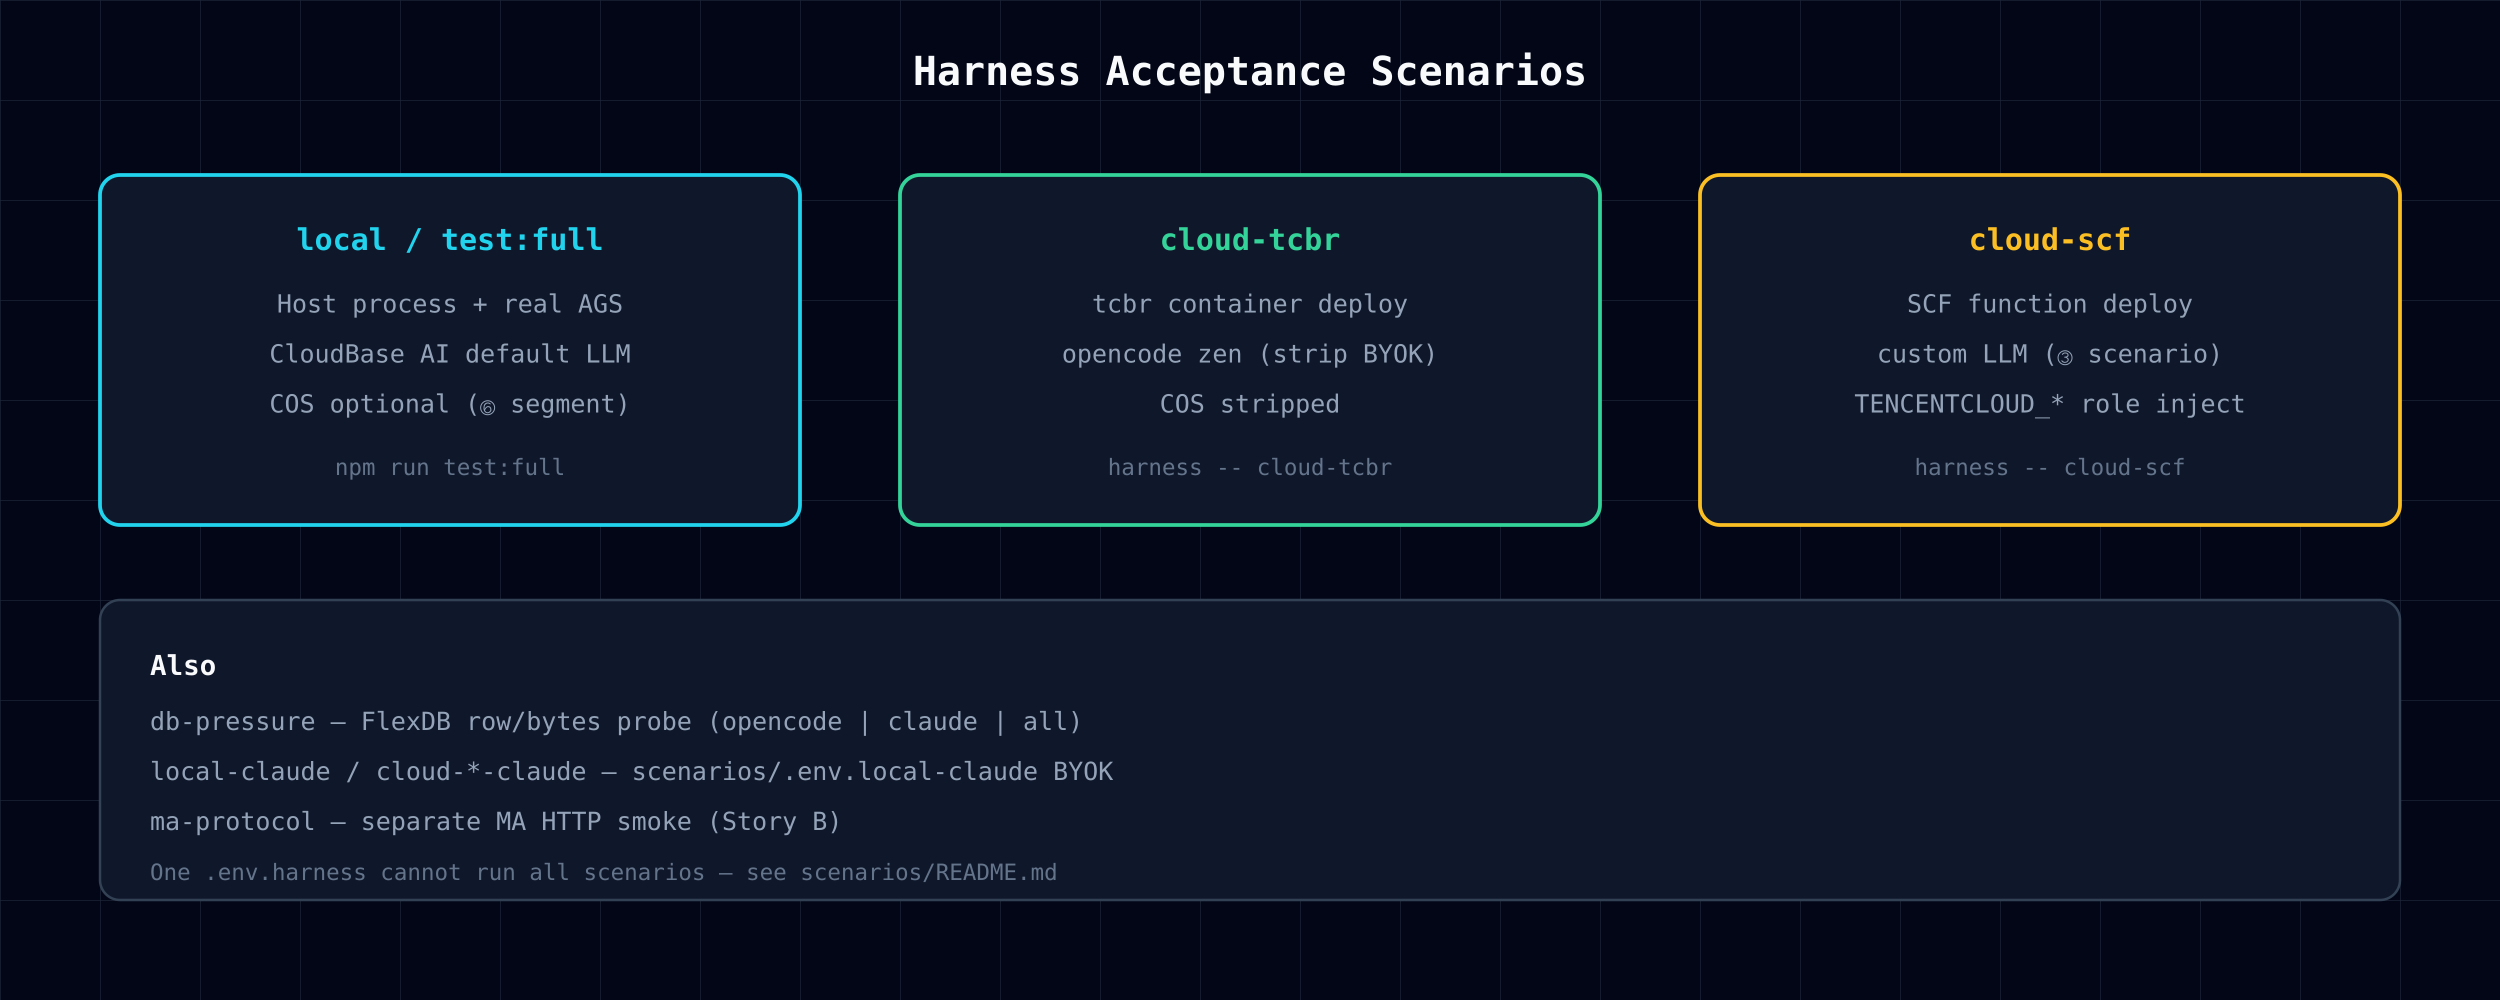
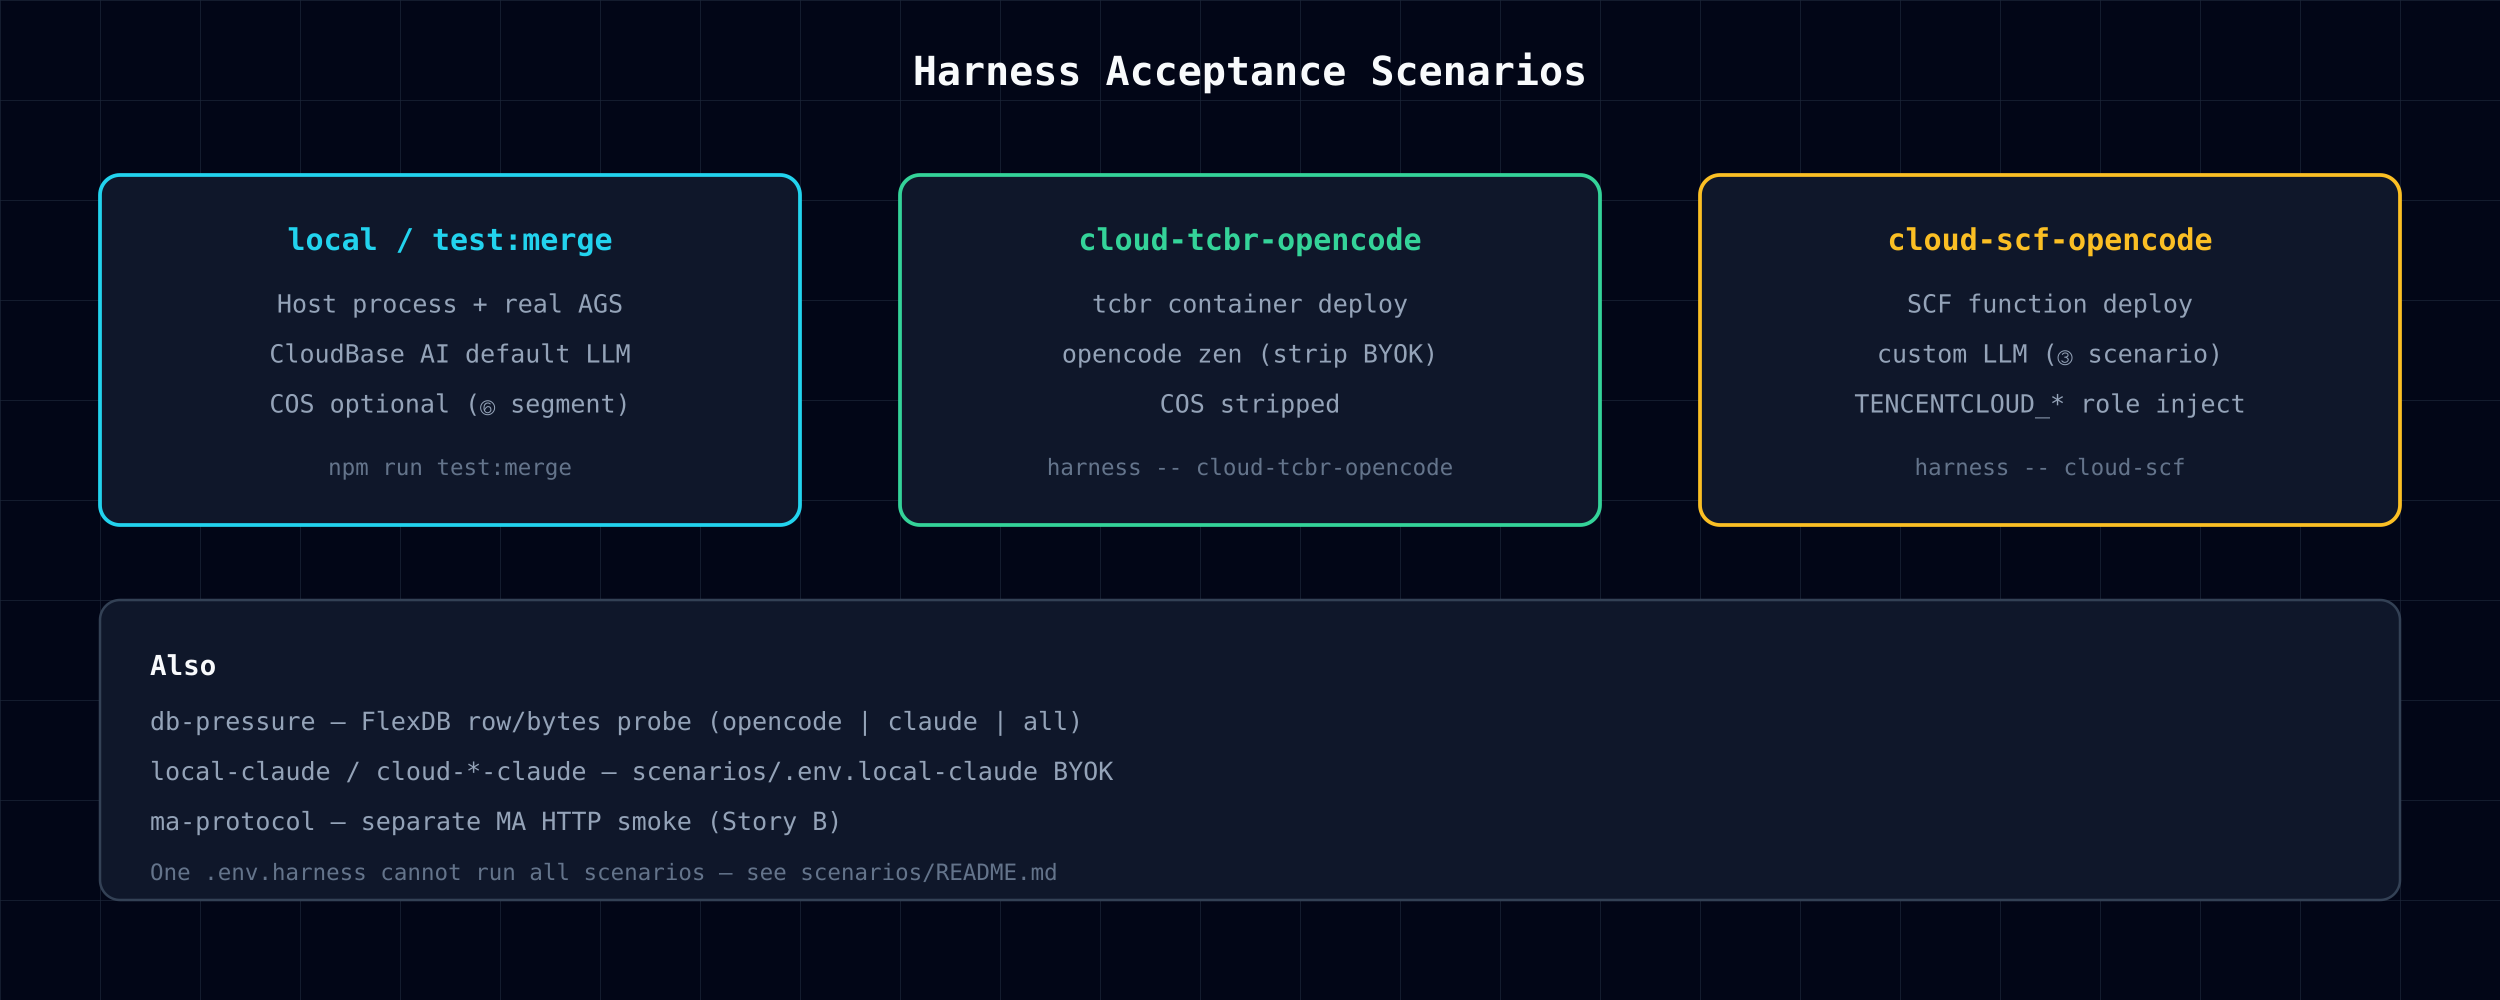
<svg xmlns="http://www.w3.org/2000/svg" viewBox="0 0 1000 400" width="1000" height="400">
  <defs>
    <pattern id="grid" width="40" height="40" patternUnits="userSpaceOnUse">
      <path d="M 40 0 L 0 0 0 40" fill="none" stroke="#1e293b" stroke-width="0.5" />
    </pattern>
  </defs>
  <rect width="1000" height="400" fill="#020617" />
  <rect width="1000" height="400" fill="url(#grid)" />
  <text x="500" y="34" fill="#f8fafc" font-family="JetBrains Mono, monospace" font-size="16" font-weight="700" text-anchor="middle">Harness Acceptance Scenarios</text>
  <rect x="40" y="70" width="280" height="140" rx="8" fill="#0f172a" stroke="#22d3ee" stroke-width="1.5" />
-   <text x="180" y="100" fill="#22d3ee" font-family="JetBrains Mono, monospace" font-size="12" font-weight="600" text-anchor="middle">local / test:full</text>
+   <text x="180" y="100" fill="#22d3ee" font-family="JetBrains Mono, monospace" font-size="12" font-weight="600" text-anchor="middle">local / test:merge</text>
  <text x="180" y="125" fill="#94a3b8" font-family="JetBrains Mono, monospace" font-size="10" text-anchor="middle">Host process + real AGS</text>
  <text x="180" y="145" fill="#94a3b8" font-family="JetBrains Mono, monospace" font-size="10" text-anchor="middle">CloudBase AI default LLM</text>
  <text x="180" y="165" fill="#94a3b8" font-family="JetBrains Mono, monospace" font-size="10" text-anchor="middle">COS optional (⑥ segment)</text>
-   <text x="180" y="190" fill="#64748b" font-family="JetBrains Mono, monospace" font-size="9" text-anchor="middle">npm run test:full</text>
+   <text x="180" y="190" fill="#64748b" font-family="JetBrains Mono, monospace" font-size="9" text-anchor="middle">npm run test:merge</text>
  <rect x="360" y="70" width="280" height="140" rx="8" fill="#0f172a" stroke="#34d399" stroke-width="1.5" />
-   <text x="500" y="100" fill="#34d399" font-family="JetBrains Mono, monospace" font-size="12" font-weight="600" text-anchor="middle">cloud-tcbr</text>
+   <text x="500" y="100" fill="#34d399" font-family="JetBrains Mono, monospace" font-size="12" font-weight="600" text-anchor="middle">cloud-tcbr-opencode</text>
  <text x="500" y="125" fill="#94a3b8" font-family="JetBrains Mono, monospace" font-size="10" text-anchor="middle">tcbr container deploy</text>
  <text x="500" y="145" fill="#94a3b8" font-family="JetBrains Mono, monospace" font-size="10" text-anchor="middle">opencode zen (strip BYOK)</text>
  <text x="500" y="165" fill="#94a3b8" font-family="JetBrains Mono, monospace" font-size="10" text-anchor="middle">COS stripped</text>
-   <text x="500" y="190" fill="#64748b" font-family="JetBrains Mono, monospace" font-size="9" text-anchor="middle">harness -- cloud-tcbr</text>
+   <text x="500" y="190" fill="#64748b" font-family="JetBrains Mono, monospace" font-size="9" text-anchor="middle">harness -- cloud-tcbr-opencode</text>
  <rect x="680" y="70" width="280" height="140" rx="8" fill="#0f172a" stroke="#fbbf24" stroke-width="1.5" />
-   <text x="820" y="100" fill="#fbbf24" font-family="JetBrains Mono, monospace" font-size="12" font-weight="600" text-anchor="middle">cloud-scf</text>
+   <text x="820" y="100" fill="#fbbf24" font-family="JetBrains Mono, monospace" font-size="12" font-weight="600" text-anchor="middle">cloud-scf-opencode</text>
  <text x="820" y="125" fill="#94a3b8" font-family="JetBrains Mono, monospace" font-size="10" text-anchor="middle">SCF function deploy</text>
  <text x="820" y="145" fill="#94a3b8" font-family="JetBrains Mono, monospace" font-size="10" text-anchor="middle">custom LLM (③ scenario)</text>
  <text x="820" y="165" fill="#94a3b8" font-family="JetBrains Mono, monospace" font-size="10" text-anchor="middle">TENCENTCLOUD_* role inject</text>
  <text x="820" y="190" fill="#64748b" font-family="JetBrains Mono, monospace" font-size="9" text-anchor="middle">harness -- cloud-scf</text>
  <rect x="40" y="240" width="920" height="120" rx="8" fill="#0f172a" stroke="#334155" />
  <text x="60" y="270" fill="#f8fafc" font-family="JetBrains Mono, monospace" font-size="11" font-weight="600">Also</text>
  <text x="60" y="292" fill="#94a3b8" font-family="JetBrains Mono, monospace" font-size="10">db-pressure — FlexDB row/bytes probe (opencode | claude | all)</text>
  <text x="60" y="312" fill="#94a3b8" font-family="JetBrains Mono, monospace" font-size="10">local-claude / cloud-*-claude — scenarios/.env.local-claude BYOK</text>
  <text x="60" y="332" fill="#94a3b8" font-family="JetBrains Mono, monospace" font-size="10">ma-protocol — separate MA HTTP smoke (Story B)</text>
  <text x="60" y="352" fill="#64748b" font-family="JetBrains Mono, monospace" font-size="9">One .env.harness cannot run all scenarios — see scenarios/README.md</text>
</svg>
